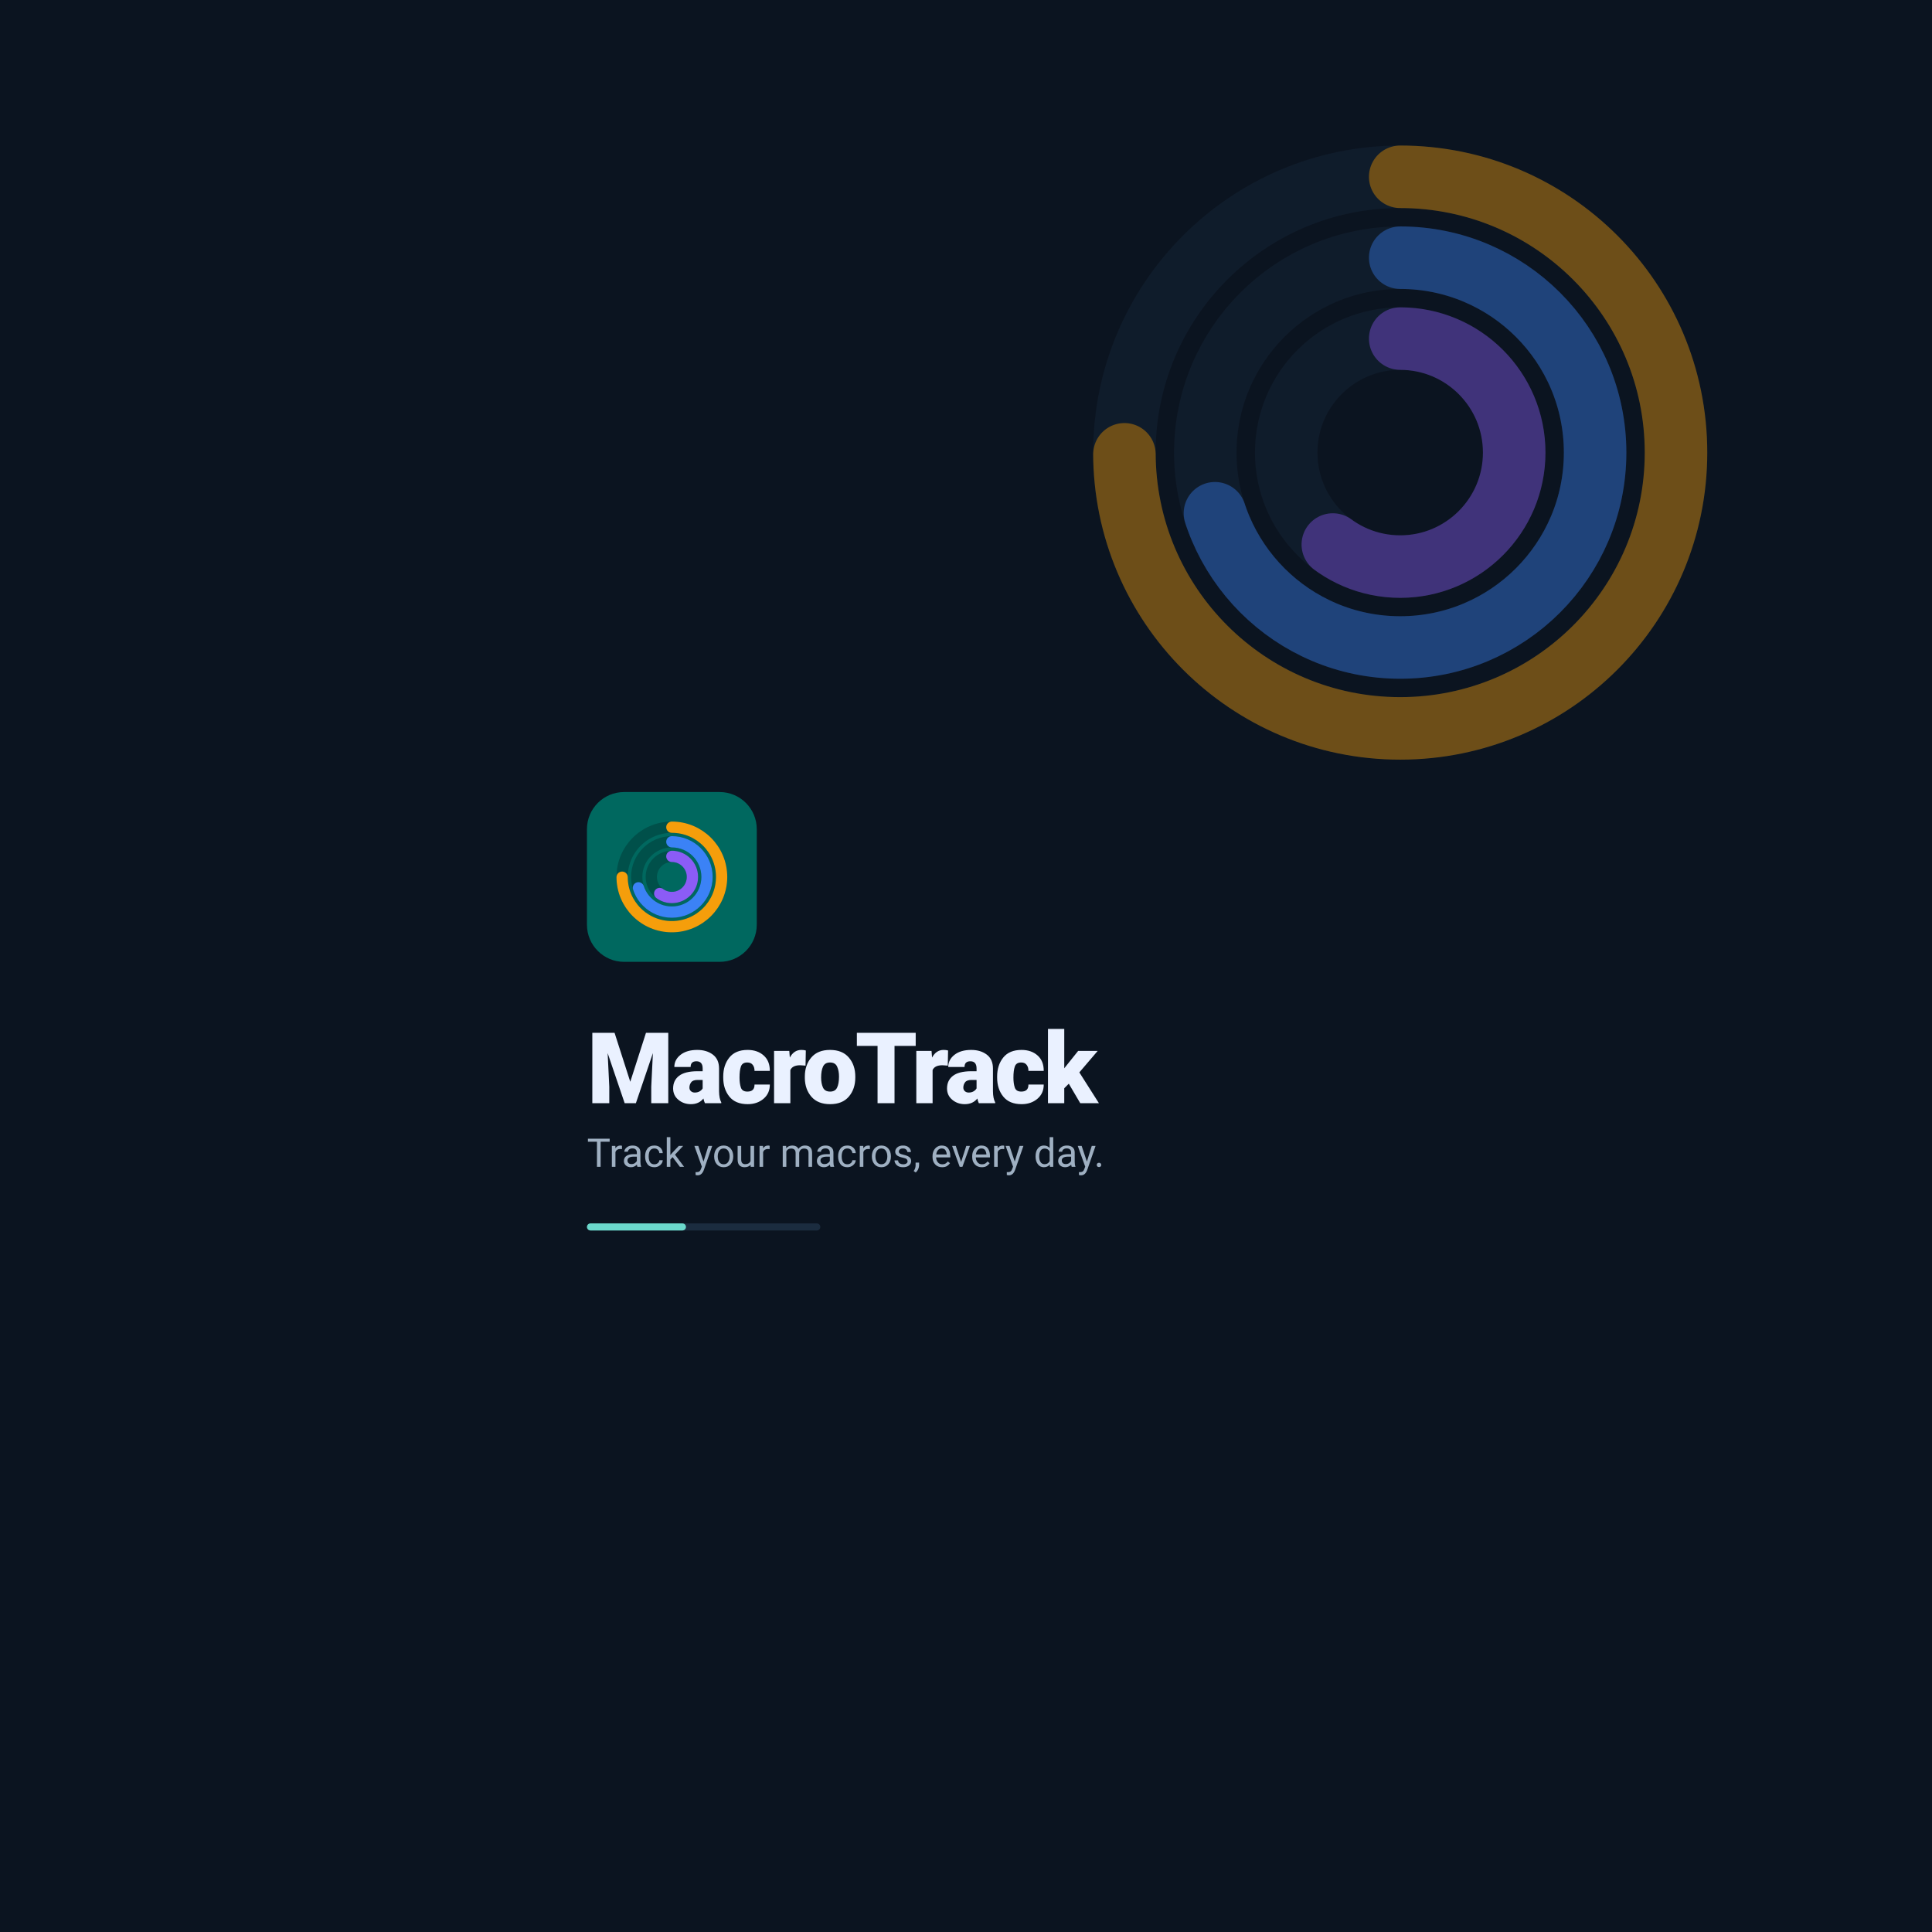
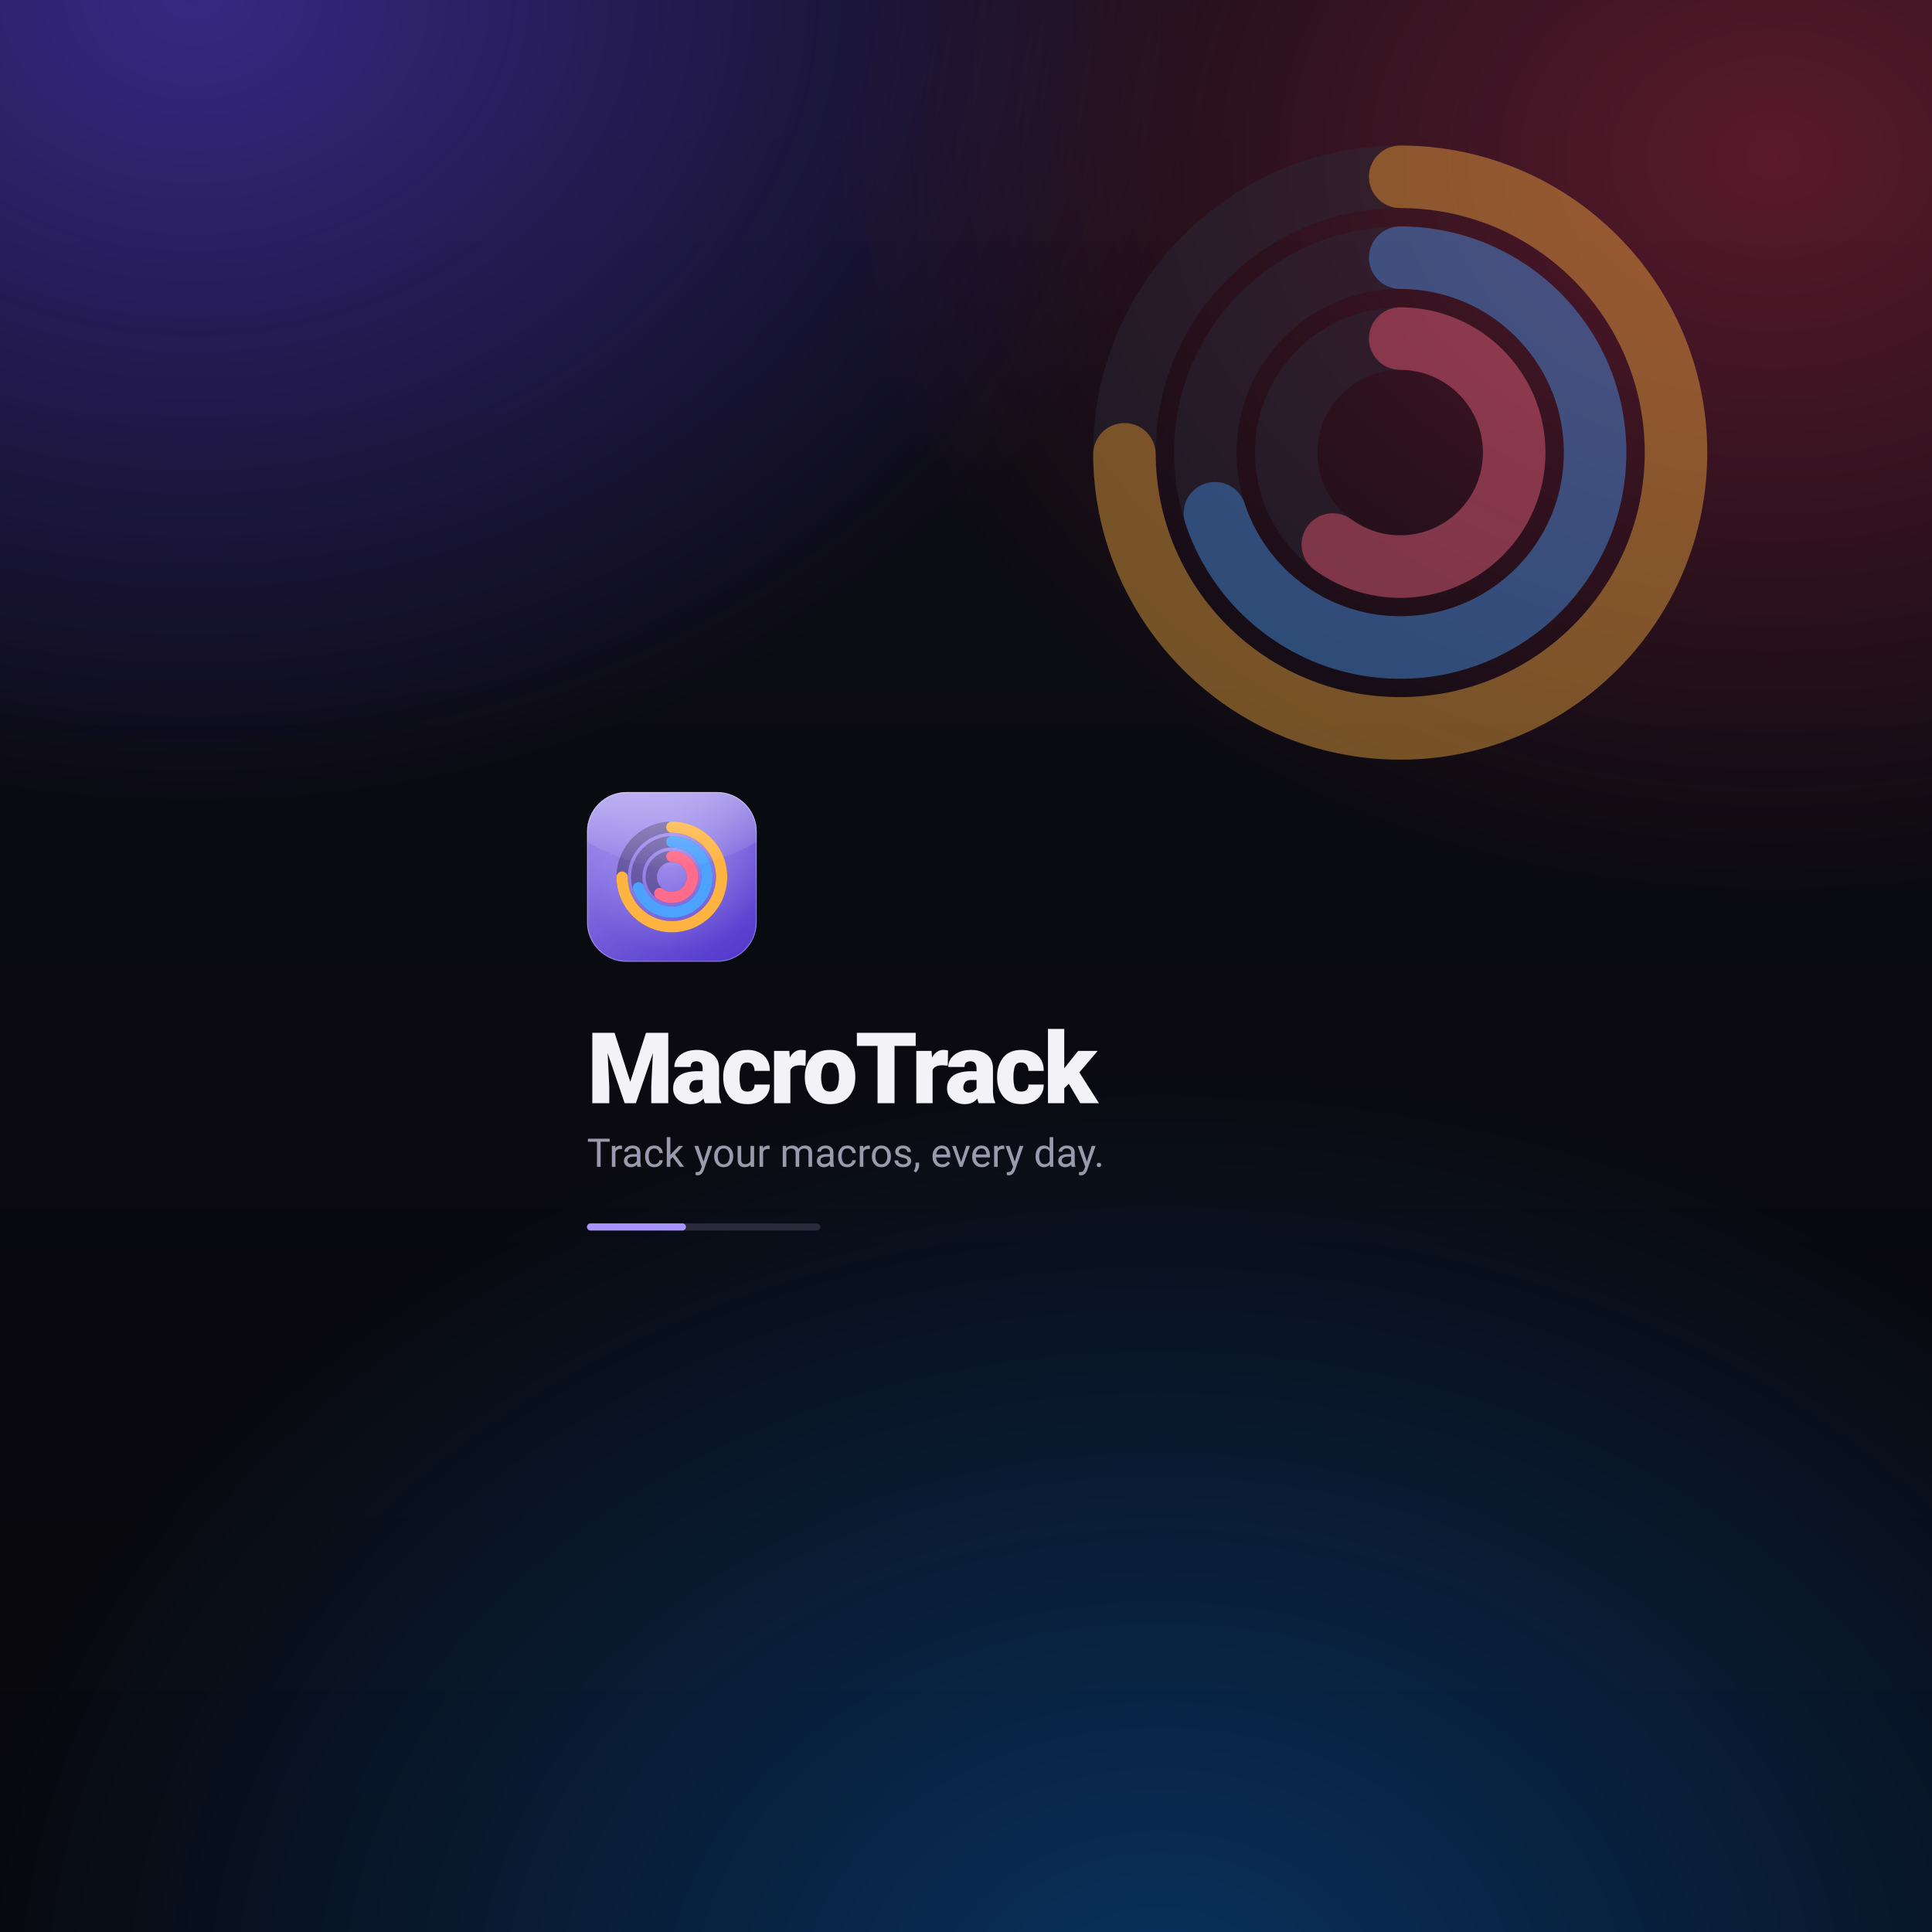
<svg xmlns="http://www.w3.org/2000/svg" width="2732" height="2732" viewBox="0 0 2732 2732" fill="none">
-   <rect width="2732" height="2732" fill="#0b1420" />
+   <defs>
+     <linearGradient id="ground" x1="0" y1="0" x2="0" y2="2732" gradientUnits="userSpaceOnUse">
+       <stop offset="0" stop-color="#0C0C14" />
+       <stop offset="1" stop-color="#08080D" />
+     </linearGradient>
+     <radialGradient id="auroraViolet">
+       <stop offset="0" stop-color="#5B3FE0" stop-opacity=".55" />
+       <stop offset="1" stop-color="#5B3FE0" stop-opacity="0" />
+     </radialGradient>
+     <radialGradient id="auroraRed">
+       <stop offset="0" stop-color="#FF375F" stop-opacity=".32" />
+       <stop offset="1" stop-color="#FF375F" stop-opacity="0" />
+     </radialGradient>
+     <radialGradient id="auroraBlue">
+       <stop offset="0" stop-color="#0A84FF" stop-opacity=".34" />
+       <stop offset="1" stop-color="#0A84FF" stop-opacity="0" />
+     </radialGradient>
+     <linearGradient id="tileDark" x1="96" y1="0" x2="416" y2="512" gradientUnits="userSpaceOnUse">
+       <stop offset="0" stop-color="#A794FF" />
+       <stop offset="1" stop-color="#5B3FE0" />
+     </linearGradient>
+     <radialGradient id="glow" cx="256" cy="180" r="300" gradientUnits="userSpaceOnUse">
+       <stop offset="0" stop-color="#C9B8FF" stop-opacity=".5" />
+       <stop offset="1" stop-color="#C9B8FF" stop-opacity="0" />
+     </radialGradient>
+     <linearGradient id="specularDark" x1="256" y1="16" x2="256" y2="240" gradientUnits="userSpaceOnUse">
+       <stop offset="0" stop-color="#ffffff" stop-opacity=".3" />
+       <stop offset="1" stop-color="#ffffff" stop-opacity="0" />
+     </linearGradient>
+     <clipPath id="tileClip">
+       <rect width="512" height="512" rx="120" />
+     </clipPath>
+   </defs>
+   <rect width="2732" height="2732" fill="url(#ground)" />
+   <ellipse cx="270" cy="0" rx="1440" ry="1140" fill="url(#auroraViolet)" />
+   <ellipse cx="2510" cy="220" rx="1330" ry="1060" fill="url(#auroraRed)" />
+   <ellipse cx="1640" cy="2840" rx="1710" ry="1330" fill="url(#auroraBlue)" />
  <g transform="translate(1980 640) scale(2.6) translate(-256 -256)" opacity="0.42">
    <g fill="none" stroke-linecap="round" transform="rotate(-90 256 256)">
-       <circle cx="256" cy="256" r="150" stroke="#16263a" stroke-width="34" />
-       <circle cx="256" cy="256" r="150" stroke="#F59E0B" stroke-width="34" stroke-dasharray="942" stroke-dashoffset="236" />
-       <circle cx="256" cy="256" r="106" stroke="#16263a" stroke-width="34" />
-       <circle cx="256" cy="256" r="106" stroke="#3B82F6" stroke-width="34" stroke-dasharray="666" stroke-dashoffset="200" />
-       <circle cx="256" cy="256" r="62" stroke="#16263a" stroke-width="34" />
-       <circle cx="256" cy="256" r="62" stroke="#8B5CF6" stroke-width="34" stroke-dasharray="390" stroke-dashoffset="156" />
+       <circle cx="256" cy="256" r="150" stroke="#2A2A3A" stroke-width="34" />
+       <circle cx="256" cy="256" r="150" stroke="#FFB340" stroke-width="34" stroke-dasharray="942" stroke-dashoffset="236" />
+       <circle cx="256" cy="256" r="106" stroke="#2A2A3A" stroke-width="34" />
+       <circle cx="256" cy="256" r="106" stroke="#4DA2FF" stroke-width="34" stroke-dasharray="666" stroke-dashoffset="200" />
+       <circle cx="256" cy="256" r="62" stroke="#2A2A3A" stroke-width="34" />
+       <circle cx="256" cy="256" r="62" stroke="#FF6B8A" stroke-width="34" stroke-dasharray="390" stroke-dashoffset="156" />
    </g>
  </g>
  <g transform="translate(830 1120) scale(0.469)">
-     <rect width="512" height="512" rx="112" fill="#00685f" />
-     <g fill="none" stroke-linecap="round" transform="rotate(-90 256 256)">
-       <circle cx="256" cy="256" r="150" stroke="#00504a" stroke-width="34" />
-       <circle cx="256" cy="256" r="150" stroke="#F59E0B" stroke-width="34" stroke-dasharray="942" stroke-dashoffset="236" />
-       <circle cx="256" cy="256" r="106" stroke="#00504a" stroke-width="34" />
-       <circle cx="256" cy="256" r="106" stroke="#3B82F6" stroke-width="34" stroke-dasharray="666" stroke-dashoffset="200" />
-       <circle cx="256" cy="256" r="62" stroke="#00504a" stroke-width="34" />
-       <circle cx="256" cy="256" r="62" stroke="#8B5CF6" stroke-width="34" stroke-dasharray="390" stroke-dashoffset="156" />
+     <rect width="512" height="512" rx="120" fill="#12121C" />
+     <g clip-path="url(#tileClip)">
+       <rect width="512" height="512" fill="url(#tileDark)" opacity=".9" />
+       <rect width="512" height="512" fill="url(#glow)" />
+     </g>
+     <g clip-path="url(#tileClip)" transform="rotate(-90 256 256)">
+       <g fill="none" stroke-linecap="round">
+         <circle cx="256" cy="256" r="150" stroke="#0C0C14" stroke-opacity=".32" stroke-width="34" />
+         <circle cx="256" cy="256" r="150" stroke="#FFB340" stroke-width="34" stroke-dasharray="942" stroke-dashoffset="236" />
+         <circle cx="256" cy="256" r="106" stroke="#0C0C14" stroke-opacity=".32" stroke-width="34" />
+         <circle cx="256" cy="256" r="106" stroke="#4DA2FF" stroke-width="34" stroke-dasharray="666" stroke-dashoffset="200" />
+         <circle cx="256" cy="256" r="62" stroke="#0C0C14" stroke-opacity=".32" stroke-width="34" />
+         <circle cx="256" cy="256" r="62" stroke="#FF6B8A" stroke-width="34" stroke-dasharray="390" stroke-dashoffset="156" />
+       </g>
+     </g>
+     <g clip-path="url(#tileClip)">
+       <path d="M0 0h512v150c-90 52-180 78-256 78S90 202 0 150Z" fill="url(#specularDark)" />
+       <rect x="1.5" y="1.5" width="509" height="509" rx="118.5" fill="none" stroke="#ffffff" stroke-opacity=".28" stroke-width="3" />
    </g>
  </g>
-   <text x="830" y="1560" font-family="Manrope, -apple-system, Roboto, 'Helvetica Neue', sans-serif" font-size="140" font-weight="800" letter-spacing="-4" fill="#eaf1ff">MacroTrack</text>
-   <text x="830" y="1650" font-family="Manrope, -apple-system, Roboto, 'Helvetica Neue', sans-serif" font-size="56" font-weight="400" fill="#9fb0c2">Track your macros, every day.</text>
-   <rect x="830" y="1730" width="330" height="10" rx="5" fill="#1b2c3f" />
-   <rect x="830" y="1730" width="140" height="10" rx="5" fill="#6bd8cb" />
+   <text x="830" y="1560" font-family="Manrope, -apple-system, Roboto, 'Helvetica Neue', sans-serif" font-size="140" font-weight="800" letter-spacing="-4" fill="#F2F2F7">MacroTrack</text>
+   <text x="830" y="1650" font-family="Manrope, -apple-system, Roboto, 'Helvetica Neue', sans-serif" font-size="56" font-weight="400" fill="#9A9AAC">Track your macros, every day.</text>
+   <rect x="830" y="1730" width="330" height="10" rx="5" fill="#2A2A3A" />
+   <rect x="830" y="1730" width="140" height="10" rx="5" fill="#A794FF" />
</svg>
